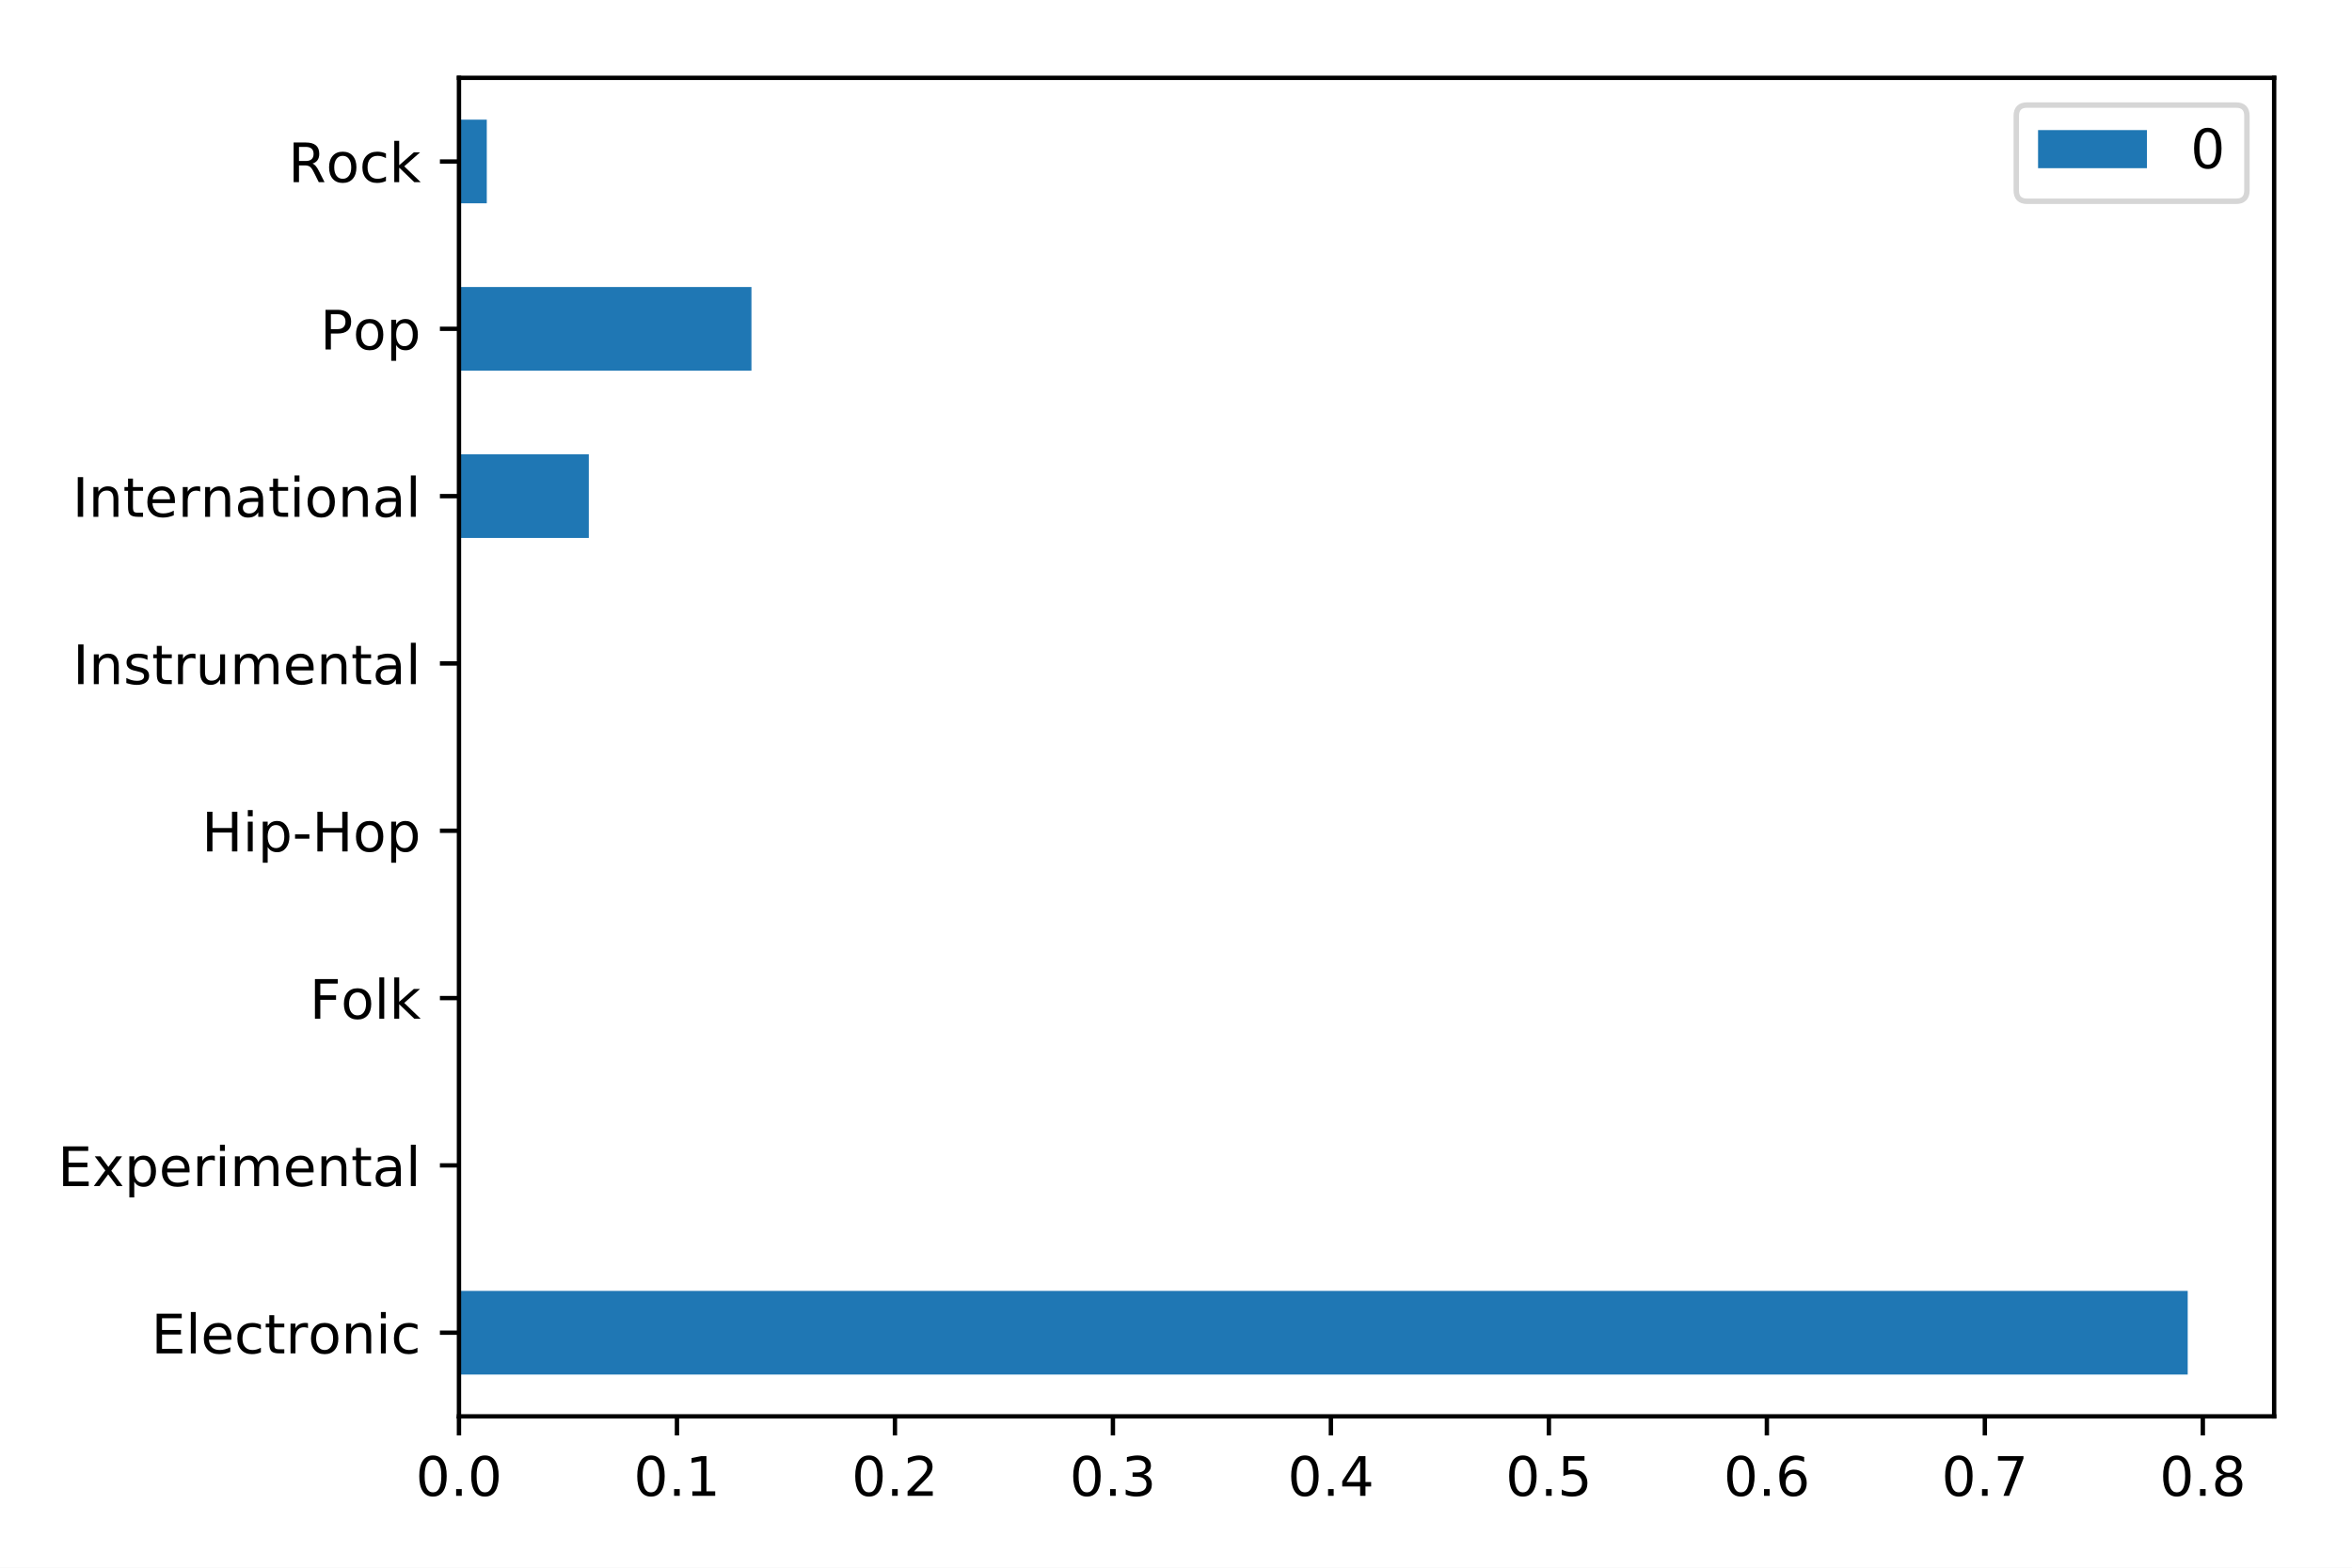
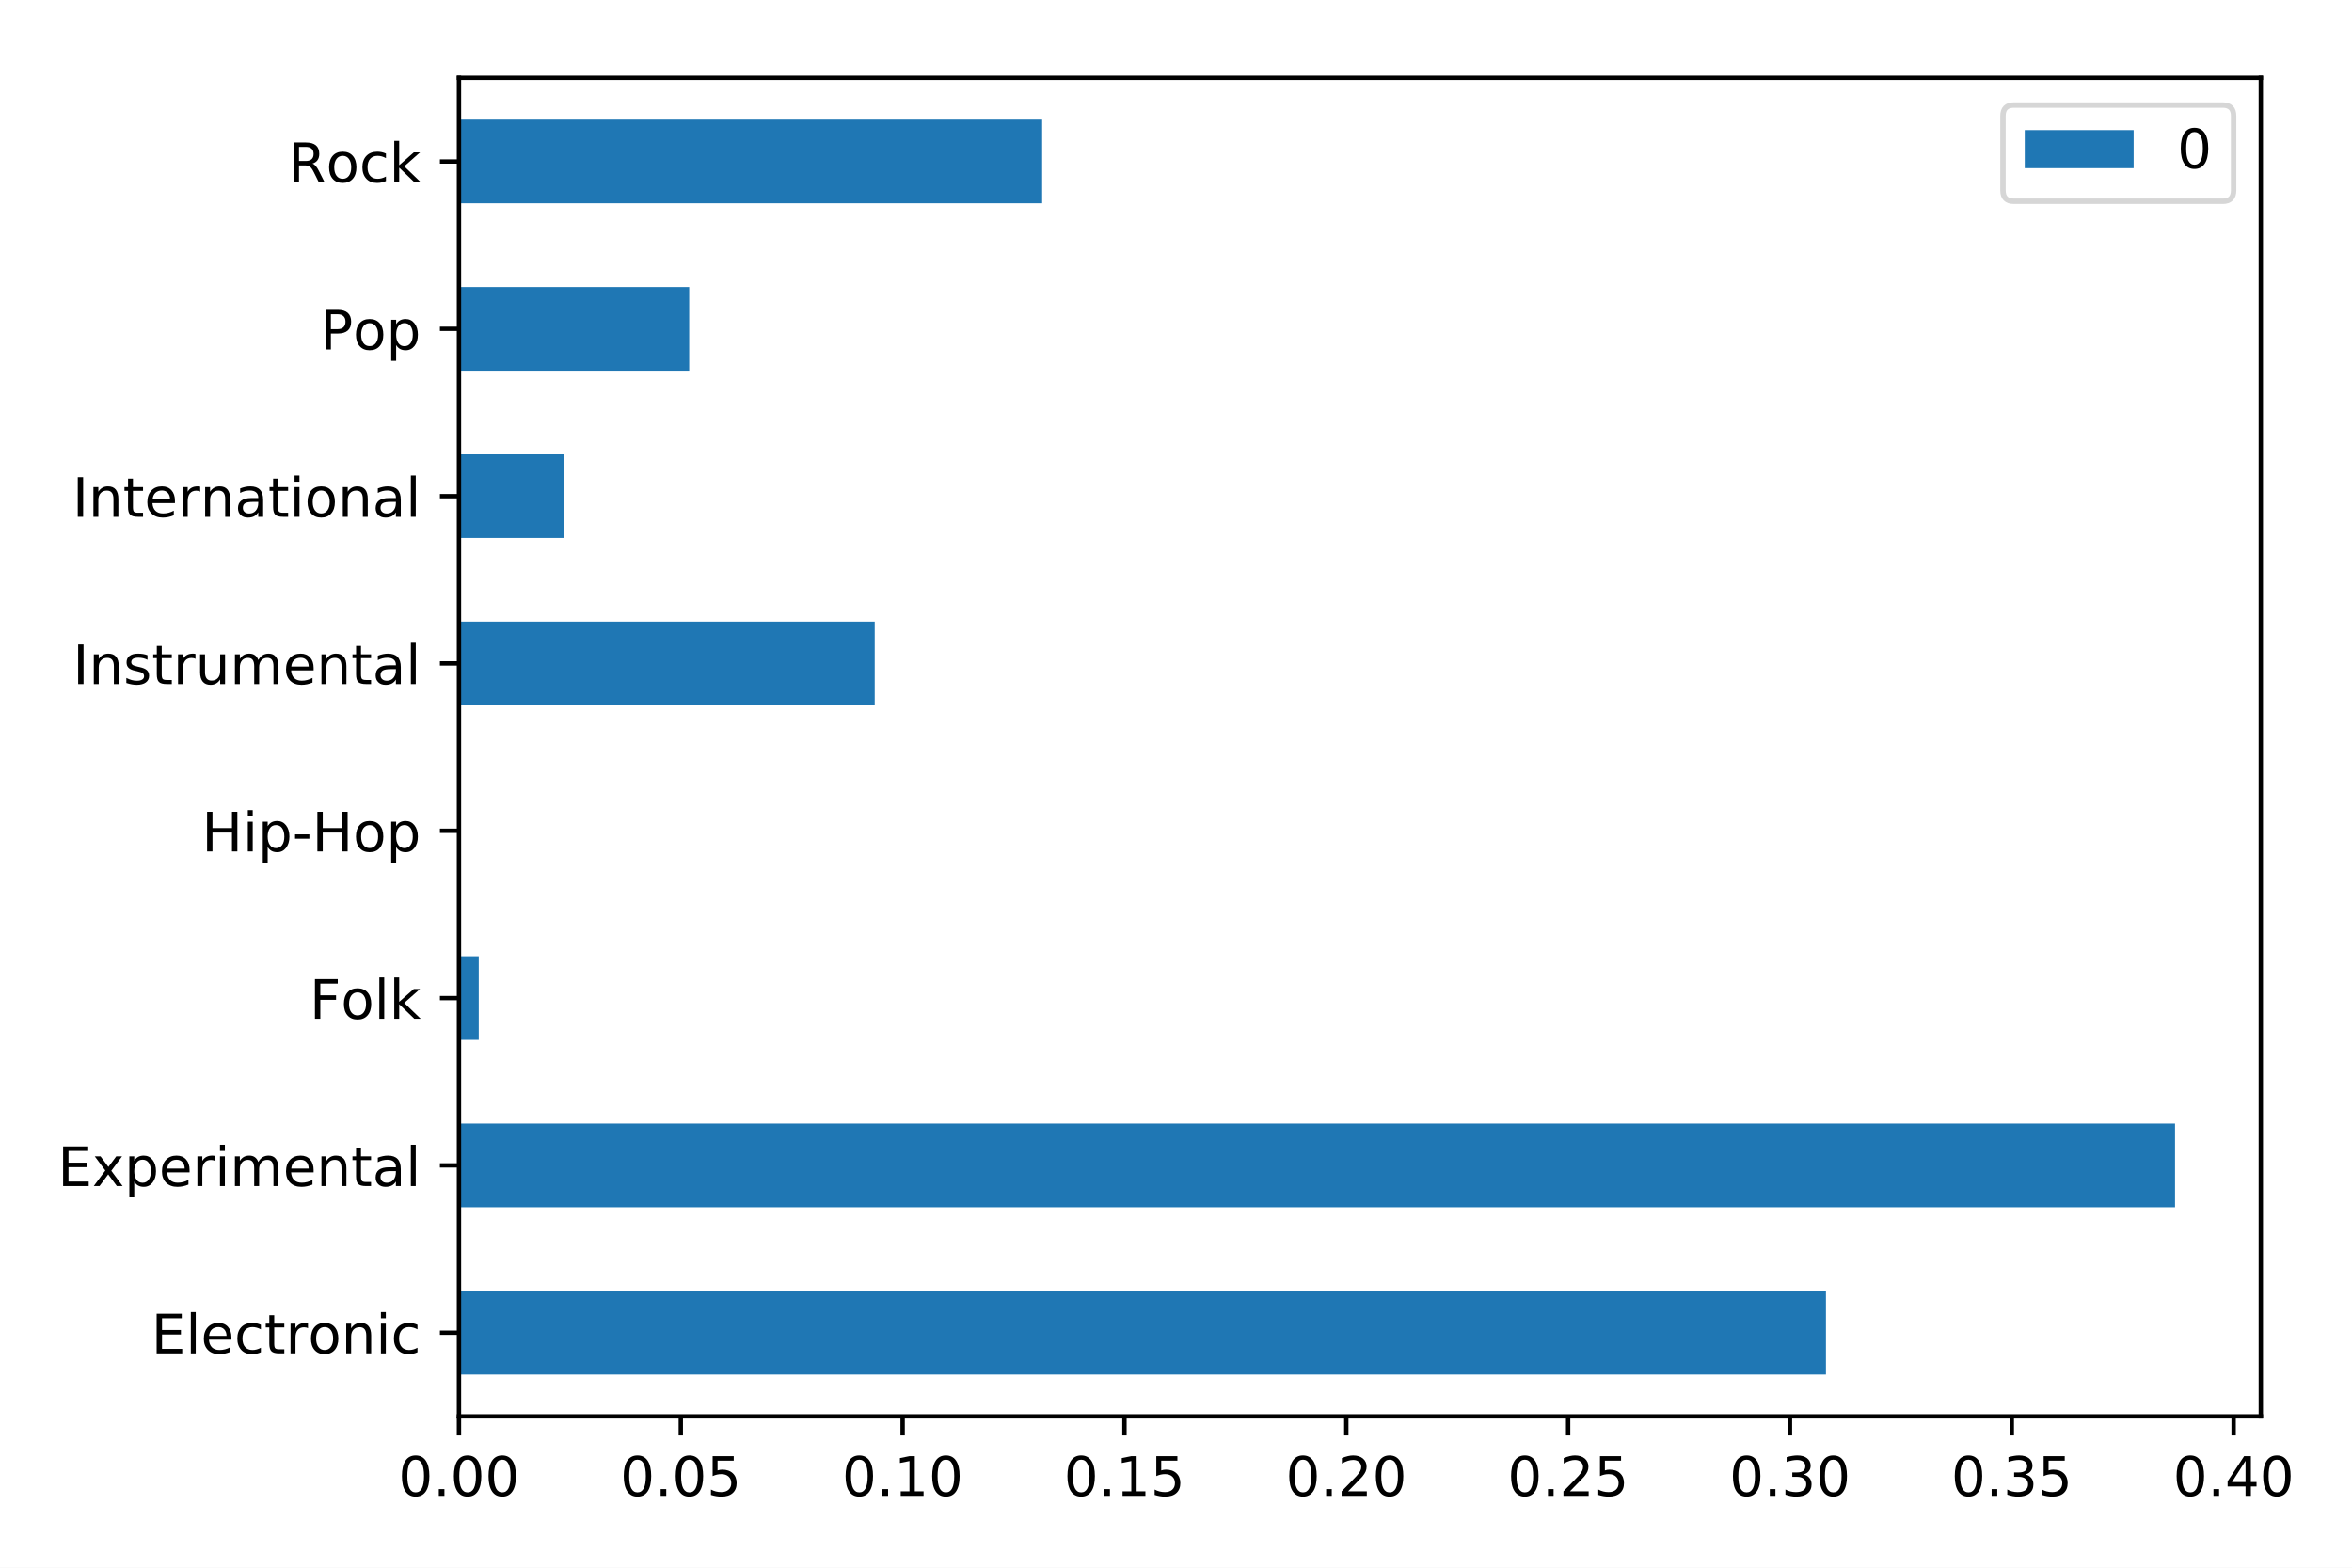
<svg xmlns="http://www.w3.org/2000/svg" xmlns:xlink="http://www.w3.org/1999/xlink" height="288pt" version="1.1" viewBox="0 0 432 288" width="432pt">
  <defs>
    <style type="text/css">
*{stroke-linecap:butt;stroke-linejoin:round;}
  </style>
  </defs>
  <g id="figure_1">
    <g id="patch_1">
      <path d="M 0 288  L 432 288  L 432 0  L 0 0  z " style="fill:#ffffff;" />
    </g>
    <g id="axes_1">
      <g id="patch_2">
-         <path d="M 84.3 260.2  L 417.7 260.2  L 417.7 14.3  L 84.3 14.3  z " style="fill:#ffffff;" />
+         <path d="M 84.3 260.2  L 415.255 260.2  L 415.255 14.3  L 84.3 14.3  z " style="fill:#ffffff;" />
      </g>
      <g id="patch_3">
-         <path clip-path="url(#p67a9c8e8cd)" d="M 84.3 252.516  L 401.824 252.516  L 401.824 237.147  L 84.3 237.147  z " style="fill:#1f77b4;" />
+         <path clip-path="url(#p911e899c80)" d="M 84.3 252.516  L 335.378 252.516  L 335.378 237.147  L 84.3 237.147  z " style="fill:#1f77b4;" />
      </g>
      <g id="patch_4">
-         <path clip-path="url(#p67a9c8e8cd)" d="M 84.3 221.778  L 84.383 221.778  L 84.383 206.409  L 84.3 206.409  z " style="fill:#1f77b4;" />
+         <path clip-path="url(#p911e899c80)" d="M 84.3 221.778  L 399.495 221.778  L 399.495 206.409  L 84.3 206.409  z " style="fill:#1f77b4;" />
      </g>
      <g id="patch_5">
-         <path clip-path="url(#p67a9c8e8cd)" d="M 84.3 191.041  L 84.301 191.041  L 84.301 175.672  L 84.3 175.672  z " style="fill:#1f77b4;" />
+         <path clip-path="url(#p911e899c80)" d="M 84.3 191.041  L 87.934 191.041  L 87.934 175.672  L 84.3 175.672  z " style="fill:#1f77b4;" />
      </g>
      <g id="patch_6">
-         <path clip-path="url(#p67a9c8e8cd)" d="M 84.3 160.303  L 84.383 160.303  L 84.383 144.934  L 84.3 144.934  z " style="fill:#1f77b4;" />
+         <path clip-path="url(#p911e899c80)" d="M 84.3 160.303  L 84.301 160.303  L 84.301 144.934  L 84.3 144.934  z " style="fill:#1f77b4;" />
      </g>
      <g id="patch_7">
-         <path clip-path="url(#p67a9c8e8cd)" d="M 84.3 129.566  L 84.306 129.566  L 84.306 114.197  L 84.3 114.197  z " style="fill:#1f77b4;" />
+         <path clip-path="url(#p911e899c80)" d="M 84.3 129.566  L 160.664 129.566  L 160.664 114.197  L 84.3 114.197  z " style="fill:#1f77b4;" />
      </g>
      <g id="patch_8">
-         <path clip-path="url(#p67a9c8e8cd)" d="M 84.3 98.828  L 108.15 98.828  L 108.15 83.459  L 84.3 83.459  z " style="fill:#1f77b4;" />
+         <path clip-path="url(#p911e899c80)" d="M 84.3 98.828  L 103.514 98.828  L 103.514 83.459  L 84.3 83.459  z " style="fill:#1f77b4;" />
      </g>
      <g id="patch_9">
-         <path clip-path="url(#p67a9c8e8cd)" d="M 84.3 68.091  L 138.021 68.091  L 138.021 52.722  L 84.3 52.722  z " style="fill:#1f77b4;" />
+         <path clip-path="url(#p911e899c80)" d="M 84.3 68.091  L 126.589 68.091  L 126.589 52.722  L 84.3 52.722  z " style="fill:#1f77b4;" />
      </g>
      <g id="patch_10">
-         <path clip-path="url(#p67a9c8e8cd)" d="M 84.3 37.353  L 89.409 37.353  L 89.409 21.984  L 84.3 21.984  z " style="fill:#1f77b4;" />
+         <path clip-path="url(#p911e899c80)" d="M 84.3 37.353  L 191.418 37.353  L 191.418 21.984  L 84.3 21.984  z " style="fill:#1f77b4;" />
      </g>
      <g id="matplotlib.axis_1">
        <g id="xtick_1">
          <g id="line2d_1">
            <defs>
-               <path d="M 0 0  L 0 3.5  " id="m18dfc88170" style="stroke:#000000;stroke-width:0.8;" />
-             </defs>
-             <g>
-               <use style="stroke:#000000;stroke-width:0.8;" x="84.3" xlink:href="#m18dfc88170" y="260.2" />
+               <path d="M 0 0  L 0 3.5  " id="ma8652843d2" style="stroke:#000000;stroke-width:0.8;" />
+             </defs>
+             <g>
+               <use style="stroke:#000000;stroke-width:0.8;" x="84.3" xlink:href="#ma8652843d2" y="260.2" />
            </g>
          </g>
          <g id="text_1">
            <defs>
              <path d="M 31.781 66.406  Q 24.172 66.406 20.328 58.906  Q 16.5 51.422 16.5 36.375  Q 16.5 21.391 20.328 13.891  Q 24.172 6.391 31.781 6.391  Q 39.453 6.391 43.281 13.891  Q 47.125 21.391 47.125 36.375  Q 47.125 51.422 43.281 58.906  Q 39.453 66.406 31.781 66.406  z M 31.781 74.219  Q 44.047 74.219 50.516 64.516  Q 56.984 54.828 56.984 36.375  Q 56.984 17.969 50.516 8.266  Q 44.047 -1.422 31.781 -1.422  Q 19.531 -1.422 13.062 8.266  Q 6.594 17.969 6.594 36.375  Q 6.594 54.828 13.062 64.516  Q 19.531 74.219 31.781 74.219  z " id="DejaVuSans-30" />
              <path d="M 10.688 12.406  L 21 12.406  L 21 0  L 10.688 0  z " id="DejaVuSans-2e" />
            </defs>
-             <g transform="translate(76.34844 274.7984)scale(0.1 -0.1)">
+             <g transform="translate(73.16719 274.7984)scale(0.1 -0.1)">
              <use xlink:href="#DejaVuSans-30" />
              <use x="63.623" xlink:href="#DejaVuSans-2e" />
              <use x="95.41" xlink:href="#DejaVuSans-30" />
+               <use x="159.033" xlink:href="#DejaVuSans-30" />
            </g>
          </g>
        </g>
        <g id="xtick_2">
          <g id="line2d_2">
            <g>
-               <use style="stroke:#000000;stroke-width:0.8;" x="124.338" xlink:href="#m18dfc88170" y="260.2" />
+               <use style="stroke:#000000;stroke-width:0.8;" x="125.045" xlink:href="#ma8652843d2" y="260.2" />
            </g>
          </g>
          <g id="text_2">
            <defs>
-               <path d="M 12.406 8.297  L 28.516 8.297  L 28.516 63.922  L 10.984 60.406  L 10.984 69.391  L 28.422 72.906  L 38.281 72.906  L 38.281 8.297  L 54.391 8.297  L 54.391 0  L 12.406 0  z " id="DejaVuSans-31" />
-             </defs>
-             <g transform="translate(116.3861 274.7984)scale(0.1 -0.1)">
-               <use xlink:href="#DejaVuSans-30" />
-               <use x="63.623" xlink:href="#DejaVuSans-2e" />
-               <use x="95.41" xlink:href="#DejaVuSans-31" />
+               <path d="M 10.797 72.906  L 49.516 72.906  L 49.516 64.594  L 19.828 64.594  L 19.828 46.734  Q 21.969 47.469 24.109 47.828  Q 26.266 48.188 28.422 48.188  Q 40.625 48.188 47.75 41.5  Q 54.891 34.812 54.891 23.391  Q 54.891 11.625 47.562 5.094  Q 40.234 -1.422 26.906 -1.422  Q 22.312 -1.422 17.547 -0.641  Q 12.797 0.141 7.719 1.703  L 7.719 11.625  Q 12.109 9.234 16.797 8.062  Q 21.484 6.891 26.703 6.891  Q 35.156 6.891 40.078 11.328  Q 45.016 15.766 45.016 23.391  Q 45.016 31 40.078 35.438  Q 35.156 39.891 26.703 39.891  Q 22.75 39.891 18.812 39.016  Q 14.891 38.141 10.797 36.281  z " id="DejaVuSans-35" />
+             </defs>
+             <g transform="translate(113.9119 274.7984)scale(0.1 -0.1)">
+               <use xlink:href="#DejaVuSans-30" />
+               <use x="63.623" xlink:href="#DejaVuSans-2e" />
+               <use x="95.41" xlink:href="#DejaVuSans-30" />
+               <use x="159.033" xlink:href="#DejaVuSans-35" />
            </g>
          </g>
        </g>
        <g id="xtick_3">
          <g id="line2d_3">
            <g>
-               <use style="stroke:#000000;stroke-width:0.8;" x="164.375" xlink:href="#m18dfc88170" y="260.2" />
+               <use style="stroke:#000000;stroke-width:0.8;" x="165.79" xlink:href="#ma8652843d2" y="260.2" />
            </g>
          </g>
          <g id="text_3">
            <defs>
-               <path d="M 19.188 8.297  L 53.609 8.297  L 53.609 0  L 7.328 0  L 7.328 8.297  Q 12.938 14.109 22.625 23.891  Q 32.328 33.688 34.812 36.531  Q 39.547 41.844 41.422 45.531  Q 43.312 49.219 43.312 52.781  Q 43.312 58.594 39.234 62.25  Q 35.156 65.922 28.609 65.922  Q 23.969 65.922 18.812 64.312  Q 13.672 62.703 7.812 59.422  L 7.812 69.391  Q 13.766 71.781 18.938 73  Q 24.125 74.219 28.422 74.219  Q 39.75 74.219 46.484 68.547  Q 53.219 62.891 53.219 53.422  Q 53.219 48.922 51.531 44.891  Q 49.859 40.875 45.406 35.406  Q 44.188 33.984 37.641 27.219  Q 31.109 20.453 19.188 8.297  z " id="DejaVuSans-32" />
-             </defs>
-             <g transform="translate(156.4237 274.7984)scale(0.1 -0.1)">
-               <use xlink:href="#DejaVuSans-30" />
-               <use x="63.623" xlink:href="#DejaVuSans-2e" />
-               <use x="95.41" xlink:href="#DejaVuSans-32" />
+               <path d="M 12.406 8.297  L 28.516 8.297  L 28.516 63.922  L 10.984 60.406  L 10.984 69.391  L 28.422 72.906  L 38.281 72.906  L 38.281 8.297  L 54.391 8.297  L 54.391 0  L 12.406 0  z " id="DejaVuSans-31" />
+             </defs>
+             <g transform="translate(154.6567 274.7984)scale(0.1 -0.1)">
+               <use xlink:href="#DejaVuSans-30" />
+               <use x="63.623" xlink:href="#DejaVuSans-2e" />
+               <use x="95.41" xlink:href="#DejaVuSans-31" />
+               <use x="159.033" xlink:href="#DejaVuSans-30" />
            </g>
          </g>
        </g>
        <g id="xtick_4">
          <g id="line2d_4">
            <g>
-               <use style="stroke:#000000;stroke-width:0.8;" x="204.413" xlink:href="#m18dfc88170" y="260.2" />
+               <use style="stroke:#000000;stroke-width:0.8;" x="206.534" xlink:href="#ma8652843d2" y="260.2" />
            </g>
          </g>
          <g id="text_4">
-             <defs>
-               <path d="M 40.578 39.312  Q 47.656 37.797 51.625 33  Q 55.609 28.219 55.609 21.188  Q 55.609 10.406 48.188 4.484  Q 40.766 -1.422 27.094 -1.422  Q 22.516 -1.422 17.656 -0.516  Q 12.797 0.391 7.625 2.203  L 7.625 11.719  Q 11.719 9.328 16.594 8.109  Q 21.484 6.891 26.812 6.891  Q 36.078 6.891 40.938 10.547  Q 45.797 14.203 45.797 21.188  Q 45.797 27.641 41.281 31.266  Q 36.766 34.906 28.719 34.906  L 20.219 34.906  L 20.219 43.016  L 29.109 43.016  Q 36.375 43.016 40.234 45.922  Q 44.094 48.828 44.094 54.297  Q 44.094 59.906 40.109 62.906  Q 36.141 65.922 28.719 65.922  Q 24.656 65.922 20.016 65.031  Q 15.375 64.156 9.812 62.312  L 9.812 71.094  Q 15.438 72.656 20.344 73.438  Q 25.25 74.219 29.594 74.219  Q 40.828 74.219 47.359 69.109  Q 53.906 64.016 53.906 55.328  Q 53.906 49.266 50.438 45.094  Q 46.969 40.922 40.578 39.312  z " id="DejaVuSans-33" />
-             </defs>
-             <g transform="translate(196.4613 274.7984)scale(0.1 -0.1)">
-               <use xlink:href="#DejaVuSans-30" />
-               <use x="63.623" xlink:href="#DejaVuSans-2e" />
-               <use x="95.41" xlink:href="#DejaVuSans-33" />
+             <g transform="translate(195.4015 274.7984)scale(0.1 -0.1)">
+               <use xlink:href="#DejaVuSans-30" />
+               <use x="63.623" xlink:href="#DejaVuSans-2e" />
+               <use x="95.41" xlink:href="#DejaVuSans-31" />
+               <use x="159.033" xlink:href="#DejaVuSans-35" />
            </g>
          </g>
        </g>
        <g id="xtick_5">
          <g id="line2d_5">
            <g>
-               <use style="stroke:#000000;stroke-width:0.8;" x="244.45" xlink:href="#m18dfc88170" y="260.2" />
+               <use style="stroke:#000000;stroke-width:0.8;" x="247.279" xlink:href="#ma8652843d2" y="260.2" />
            </g>
          </g>
          <g id="text_5">
            <defs>
-               <path d="M 37.797 64.312  L 12.891 25.391  L 37.797 25.391  z M 35.203 72.906  L 47.609 72.906  L 47.609 25.391  L 58.016 25.391  L 58.016 17.188  L 47.609 17.188  L 47.609 0  L 37.797 0  L 37.797 17.188  L 4.891 17.188  L 4.891 26.703  z " id="DejaVuSans-34" />
-             </defs>
-             <g transform="translate(236.4989 274.7984)scale(0.1 -0.1)">
-               <use xlink:href="#DejaVuSans-30" />
-               <use x="63.623" xlink:href="#DejaVuSans-2e" />
-               <use x="95.41" xlink:href="#DejaVuSans-34" />
+               <path d="M 19.188 8.297  L 53.609 8.297  L 53.609 0  L 7.328 0  L 7.328 8.297  Q 12.938 14.109 22.625 23.891  Q 32.328 33.688 34.812 36.531  Q 39.547 41.844 41.422 45.531  Q 43.312 49.219 43.312 52.781  Q 43.312 58.594 39.234 62.25  Q 35.156 65.922 28.609 65.922  Q 23.969 65.922 18.812 64.312  Q 13.672 62.703 7.812 59.422  L 7.812 69.391  Q 13.766 71.781 18.938 73  Q 24.125 74.219 28.422 74.219  Q 39.75 74.219 46.484 68.547  Q 53.219 62.891 53.219 53.422  Q 53.219 48.922 51.531 44.891  Q 49.859 40.875 45.406 35.406  Q 44.188 33.984 37.641 27.219  Q 31.109 20.453 19.188 8.297  z " id="DejaVuSans-32" />
+             </defs>
+             <g transform="translate(236.1462 274.7984)scale(0.1 -0.1)">
+               <use xlink:href="#DejaVuSans-30" />
+               <use x="63.623" xlink:href="#DejaVuSans-2e" />
+               <use x="95.41" xlink:href="#DejaVuSans-32" />
+               <use x="159.033" xlink:href="#DejaVuSans-30" />
            </g>
          </g>
        </g>
        <g id="xtick_6">
          <g id="line2d_6">
            <g>
-               <use style="stroke:#000000;stroke-width:0.8;" x="284.488" xlink:href="#m18dfc88170" y="260.2" />
+               <use style="stroke:#000000;stroke-width:0.8;" x="288.024" xlink:href="#ma8652843d2" y="260.2" />
            </g>
          </g>
          <g id="text_6">
-             <defs>
-               <path d="M 10.797 72.906  L 49.516 72.906  L 49.516 64.594  L 19.828 64.594  L 19.828 46.734  Q 21.969 47.469 24.109 47.828  Q 26.266 48.188 28.422 48.188  Q 40.625 48.188 47.75 41.5  Q 54.891 34.812 54.891 23.391  Q 54.891 11.625 47.562 5.094  Q 40.234 -1.422 26.906 -1.422  Q 22.312 -1.422 17.547 -0.641  Q 12.797 0.141 7.719 1.703  L 7.719 11.625  Q 12.109 9.234 16.797 8.062  Q 21.484 6.891 26.703 6.891  Q 35.156 6.891 40.078 11.328  Q 45.016 15.766 45.016 23.391  Q 45.016 31 40.078 35.438  Q 35.156 39.891 26.703 39.891  Q 22.75 39.891 18.812 39.016  Q 14.891 38.141 10.797 36.281  z " id="DejaVuSans-35" />
-             </defs>
-             <g transform="translate(276.5365 274.7984)scale(0.1 -0.1)">
-               <use xlink:href="#DejaVuSans-30" />
-               <use x="63.623" xlink:href="#DejaVuSans-2e" />
-               <use x="95.41" xlink:href="#DejaVuSans-35" />
+             <g transform="translate(276.891 274.7984)scale(0.1 -0.1)">
+               <use xlink:href="#DejaVuSans-30" />
+               <use x="63.623" xlink:href="#DejaVuSans-2e" />
+               <use x="95.41" xlink:href="#DejaVuSans-32" />
+               <use x="159.033" xlink:href="#DejaVuSans-35" />
            </g>
          </g>
        </g>
        <g id="xtick_7">
          <g id="line2d_7">
            <g>
-               <use style="stroke:#000000;stroke-width:0.8;" x="324.526" xlink:href="#m18dfc88170" y="260.2" />
+               <use style="stroke:#000000;stroke-width:0.8;" x="328.769" xlink:href="#ma8652843d2" y="260.2" />
            </g>
          </g>
          <g id="text_7">
            <defs>
-               <path d="M 33.016 40.375  Q 26.375 40.375 22.484 35.828  Q 18.609 31.297 18.609 23.391  Q 18.609 15.531 22.484 10.953  Q 26.375 6.391 33.016 6.391  Q 39.656 6.391 43.531 10.953  Q 47.406 15.531 47.406 23.391  Q 47.406 31.297 43.531 35.828  Q 39.656 40.375 33.016 40.375  z M 52.594 71.297  L 52.594 62.312  Q 48.875 64.062 45.094 64.984  Q 41.312 65.922 37.594 65.922  Q 27.828 65.922 22.672 59.328  Q 17.531 52.734 16.797 39.406  Q 19.672 43.656 24.016 45.922  Q 28.375 48.188 33.594 48.188  Q 44.578 48.188 50.953 41.516  Q 57.328 34.859 57.328 23.391  Q 57.328 12.156 50.688 5.359  Q 44.047 -1.422 33.016 -1.422  Q 20.359 -1.422 13.672 8.266  Q 6.984 17.969 6.984 36.375  Q 6.984 53.656 15.188 63.938  Q 23.391 74.219 37.203 74.219  Q 40.922 74.219 44.703 73.484  Q 48.484 72.75 52.594 71.297  z " id="DejaVuSans-36" />
-             </defs>
-             <g transform="translate(316.5742 274.7984)scale(0.1 -0.1)">
-               <use xlink:href="#DejaVuSans-30" />
-               <use x="63.623" xlink:href="#DejaVuSans-2e" />
-               <use x="95.41" xlink:href="#DejaVuSans-36" />
+               <path d="M 40.578 39.312  Q 47.656 37.797 51.625 33  Q 55.609 28.219 55.609 21.188  Q 55.609 10.406 48.188 4.484  Q 40.766 -1.422 27.094 -1.422  Q 22.516 -1.422 17.656 -0.516  Q 12.797 0.391 7.625 2.203  L 7.625 11.719  Q 11.719 9.328 16.594 8.109  Q 21.484 6.891 26.812 6.891  Q 36.078 6.891 40.938 10.547  Q 45.797 14.203 45.797 21.188  Q 45.797 27.641 41.281 31.266  Q 36.766 34.906 28.719 34.906  L 20.219 34.906  L 20.219 43.016  L 29.109 43.016  Q 36.375 43.016 40.234 45.922  Q 44.094 48.828 44.094 54.297  Q 44.094 59.906 40.109 62.906  Q 36.141 65.922 28.719 65.922  Q 24.656 65.922 20.016 65.031  Q 15.375 64.156 9.812 62.312  L 9.812 71.094  Q 15.438 72.656 20.344 73.438  Q 25.25 74.219 29.594 74.219  Q 40.828 74.219 47.359 69.109  Q 53.906 64.016 53.906 55.328  Q 53.906 49.266 50.438 45.094  Q 46.969 40.922 40.578 39.312  z " id="DejaVuSans-33" />
+             </defs>
+             <g transform="translate(317.6357 274.7984)scale(0.1 -0.1)">
+               <use xlink:href="#DejaVuSans-30" />
+               <use x="63.623" xlink:href="#DejaVuSans-2e" />
+               <use x="95.41" xlink:href="#DejaVuSans-33" />
+               <use x="159.033" xlink:href="#DejaVuSans-30" />
            </g>
          </g>
        </g>
        <g id="xtick_8">
          <g id="line2d_8">
            <g>
-               <use style="stroke:#000000;stroke-width:0.8;" x="364.563" xlink:href="#m18dfc88170" y="260.2" />
+               <use style="stroke:#000000;stroke-width:0.8;" x="369.513" xlink:href="#ma8652843d2" y="260.2" />
            </g>
          </g>
          <g id="text_8">
-             <defs>
-               <path d="M 8.203 72.906  L 55.078 72.906  L 55.078 68.703  L 28.609 0  L 18.312 0  L 43.219 64.594  L 8.203 64.594  z " id="DejaVuSans-37" />
-             </defs>
-             <g transform="translate(356.6118 274.7984)scale(0.1 -0.1)">
-               <use xlink:href="#DejaVuSans-30" />
-               <use x="63.623" xlink:href="#DejaVuSans-2e" />
-               <use x="95.41" xlink:href="#DejaVuSans-37" />
+             <g transform="translate(358.3805 274.7984)scale(0.1 -0.1)">
+               <use xlink:href="#DejaVuSans-30" />
+               <use x="63.623" xlink:href="#DejaVuSans-2e" />
+               <use x="95.41" xlink:href="#DejaVuSans-33" />
+               <use x="159.033" xlink:href="#DejaVuSans-35" />
            </g>
          </g>
        </g>
        <g id="xtick_9">
          <g id="line2d_9">
            <g>
-               <use style="stroke:#000000;stroke-width:0.8;" x="404.601" xlink:href="#m18dfc88170" y="260.2" />
+               <use style="stroke:#000000;stroke-width:0.8;" x="410.258" xlink:href="#ma8652843d2" y="260.2" />
            </g>
          </g>
          <g id="text_9">
            <defs>
-               <path d="M 31.781 34.625  Q 24.75 34.625 20.719 30.859  Q 16.703 27.094 16.703 20.516  Q 16.703 13.922 20.719 10.156  Q 24.75 6.391 31.781 6.391  Q 38.812 6.391 42.859 10.172  Q 46.922 13.969 46.922 20.516  Q 46.922 27.094 42.891 30.859  Q 38.875 34.625 31.781 34.625  z M 21.922 38.812  Q 15.578 40.375 12.031 44.719  Q 8.5 49.078 8.5 55.328  Q 8.5 64.062 14.719 69.141  Q 20.953 74.219 31.781 74.219  Q 42.672 74.219 48.875 69.141  Q 55.078 64.062 55.078 55.328  Q 55.078 49.078 51.531 44.719  Q 48 40.375 41.703 38.812  Q 48.828 37.156 52.797 32.312  Q 56.781 27.484 56.781 20.516  Q 56.781 9.906 50.312 4.234  Q 43.844 -1.422 31.781 -1.422  Q 19.734 -1.422 13.25 4.234  Q 6.781 9.906 6.781 20.516  Q 6.781 27.484 10.781 32.312  Q 14.797 37.156 21.922 38.812  z M 18.312 54.391  Q 18.312 48.734 21.844 45.562  Q 25.391 42.391 31.781 42.391  Q 38.141 42.391 41.719 45.562  Q 45.312 48.734 45.312 54.391  Q 45.312 60.062 41.719 63.234  Q 38.141 66.406 31.781 66.406  Q 25.391 66.406 21.844 63.234  Q 18.312 60.062 18.312 54.391  z " id="DejaVuSans-38" />
-             </defs>
-             <g transform="translate(396.6494 274.7984)scale(0.1 -0.1)">
-               <use xlink:href="#DejaVuSans-30" />
-               <use x="63.623" xlink:href="#DejaVuSans-2e" />
-               <use x="95.41" xlink:href="#DejaVuSans-38" />
+               <path d="M 37.797 64.312  L 12.891 25.391  L 37.797 25.391  z M 35.203 72.906  L 47.609 72.906  L 47.609 25.391  L 58.016 25.391  L 58.016 17.188  L 47.609 17.188  L 47.609 0  L 37.797 0  L 37.797 17.188  L 4.891 17.188  L 4.891 26.703  z " id="DejaVuSans-34" />
+             </defs>
+             <g transform="translate(399.1252 274.7984)scale(0.1 -0.1)">
+               <use xlink:href="#DejaVuSans-30" />
+               <use x="63.623" xlink:href="#DejaVuSans-2e" />
+               <use x="95.41" xlink:href="#DejaVuSans-34" />
+               <use x="159.033" xlink:href="#DejaVuSans-30" />
            </g>
          </g>
        </g>
      </g>
      <g id="matplotlib.axis_2">
        <g id="ytick_1">
          <g id="line2d_10">
            <defs>
-               <path d="M 0 0  L -3.5 0  " id="mc17ed3028a" style="stroke:#000000;stroke-width:0.8;" />
-             </defs>
-             <g>
-               <use style="stroke:#000000;stroke-width:0.8;" x="84.3" xlink:href="#mc17ed3028a" y="244.831" />
+               <path d="M 0 0  L -3.5 0  " id="mf95d8d5346" style="stroke:#000000;stroke-width:0.8;" />
+             </defs>
+             <g>
+               <use style="stroke:#000000;stroke-width:0.8;" x="84.3" xlink:href="#mf95d8d5346" y="244.831" />
            </g>
          </g>
          <g id="text_10">
            <defs>
              <path d="M 9.812 72.906  L 55.906 72.906  L 55.906 64.594  L 19.672 64.594  L 19.672 43.016  L 54.391 43.016  L 54.391 34.719  L 19.672 34.719  L 19.672 8.297  L 56.781 8.297  L 56.781 0  L 9.812 0  z " id="DejaVuSans-45" />
              <path d="M 9.422 75.984  L 18.406 75.984  L 18.406 0  L 9.422 0  z " id="DejaVuSans-6c" />
              <path d="M 56.203 29.594  L 56.203 25.203  L 14.891 25.203  Q 15.484 15.922 20.484 11.062  Q 25.484 6.203 34.422 6.203  Q 39.594 6.203 44.453 7.469  Q 49.312 8.734 54.109 11.281  L 54.109 2.781  Q 49.266 0.734 44.188 -0.344  Q 39.109 -1.422 33.891 -1.422  Q 20.797 -1.422 13.156 6.188  Q 5.516 13.812 5.516 26.812  Q 5.516 40.234 12.766 48.109  Q 20.016 56 32.328 56  Q 43.359 56 49.781 48.891  Q 56.203 41.797 56.203 29.594  z M 47.219 32.234  Q 47.125 39.594 43.094 43.984  Q 39.062 48.391 32.422 48.391  Q 24.906 48.391 20.391 44.141  Q 15.875 39.891 15.188 32.172  z " id="DejaVuSans-65" />
              <path d="M 48.781 52.594  L 48.781 44.188  Q 44.969 46.297 41.141 47.344  Q 37.312 48.391 33.406 48.391  Q 24.656 48.391 19.812 42.844  Q 14.984 37.312 14.984 27.297  Q 14.984 17.281 19.812 11.734  Q 24.656 6.203 33.406 6.203  Q 37.312 6.203 41.141 7.25  Q 44.969 8.297 48.781 10.406  L 48.781 2.094  Q 45.016 0.344 40.984 -0.531  Q 36.969 -1.422 32.422 -1.422  Q 20.062 -1.422 12.781 6.344  Q 5.516 14.109 5.516 27.297  Q 5.516 40.672 12.859 48.328  Q 20.219 56 33.016 56  Q 37.156 56 41.109 55.141  Q 45.062 54.297 48.781 52.594  z " id="DejaVuSans-63" />
              <path d="M 18.312 70.219  L 18.312 54.688  L 36.812 54.688  L 36.812 47.703  L 18.312 47.703  L 18.312 18.016  Q 18.312 11.328 20.141 9.422  Q 21.969 7.516 27.594 7.516  L 36.812 7.516  L 36.812 0  L 27.594 0  Q 17.188 0 13.234 3.875  Q 9.281 7.766 9.281 18.016  L 9.281 47.703  L 2.688 47.703  L 2.688 54.688  L 9.281 54.688  L 9.281 70.219  z " id="DejaVuSans-74" />
              <path d="M 41.109 46.297  Q 39.594 47.172 37.812 47.578  Q 36.031 48 33.891 48  Q 26.266 48 22.188 43.047  Q 18.109 38.094 18.109 28.812  L 18.109 0  L 9.078 0  L 9.078 54.688  L 18.109 54.688  L 18.109 46.188  Q 20.953 51.172 25.484 53.578  Q 30.031 56 36.531 56  Q 37.453 56 38.578 55.875  Q 39.703 55.766 41.062 55.516  z " id="DejaVuSans-72" />
              <path d="M 30.609 48.391  Q 23.391 48.391 19.188 42.75  Q 14.984 37.109 14.984 27.297  Q 14.984 17.484 19.156 11.844  Q 23.344 6.203 30.609 6.203  Q 37.797 6.203 41.984 11.859  Q 46.188 17.531 46.188 27.297  Q 46.188 37.016 41.984 42.703  Q 37.797 48.391 30.609 48.391  z M 30.609 56  Q 42.328 56 49.016 48.375  Q 55.719 40.766 55.719 27.297  Q 55.719 13.875 49.016 6.219  Q 42.328 -1.422 30.609 -1.422  Q 18.844 -1.422 12.172 6.219  Q 5.516 13.875 5.516 27.297  Q 5.516 40.766 12.172 48.375  Q 18.844 56 30.609 56  z " id="DejaVuSans-6f" />
              <path d="M 54.891 33.016  L 54.891 0  L 45.906 0  L 45.906 32.719  Q 45.906 40.484 42.875 44.328  Q 39.844 48.188 33.797 48.188  Q 26.516 48.188 22.312 43.547  Q 18.109 38.922 18.109 30.906  L 18.109 0  L 9.078 0  L 9.078 54.688  L 18.109 54.688  L 18.109 46.188  Q 21.344 51.125 25.703 53.562  Q 30.078 56 35.797 56  Q 45.219 56 50.047 50.172  Q 54.891 44.344 54.891 33.016  z " id="DejaVuSans-6e" />
              <path d="M 9.422 54.688  L 18.406 54.688  L 18.406 0  L 9.422 0  z M 9.422 75.984  L 18.406 75.984  L 18.406 64.594  L 9.422 64.594  z " id="DejaVuSans-69" />
            </defs>
            <g transform="translate(27.79062 248.6305)scale(0.1 -0.1)">
              <use xlink:href="#DejaVuSans-45" />
              <use x="63.184" xlink:href="#DejaVuSans-6c" />
              <use x="90.967" xlink:href="#DejaVuSans-65" />
              <use x="152.49" xlink:href="#DejaVuSans-63" />
              <use x="207.471" xlink:href="#DejaVuSans-74" />
              <use x="246.68" xlink:href="#DejaVuSans-72" />
              <use x="287.762" xlink:href="#DejaVuSans-6f" />
              <use x="348.943" xlink:href="#DejaVuSans-6e" />
              <use x="412.322" xlink:href="#DejaVuSans-69" />
              <use x="440.105" xlink:href="#DejaVuSans-63" />
            </g>
          </g>
        </g>
        <g id="ytick_2">
          <g id="line2d_11">
            <g>
-               <use style="stroke:#000000;stroke-width:0.8;" x="84.3" xlink:href="#mc17ed3028a" y="214.094" />
+               <use style="stroke:#000000;stroke-width:0.8;" x="84.3" xlink:href="#mf95d8d5346" y="214.094" />
            </g>
          </g>
          <g id="text_11">
            <defs>
              <path d="M 54.891 54.688  L 35.109 28.078  L 55.906 0  L 45.312 0  L 29.391 21.484  L 13.484 0  L 2.875 0  L 24.125 28.609  L 4.688 54.688  L 15.281 54.688  L 29.781 35.203  L 44.281 54.688  z " id="DejaVuSans-78" />
              <path d="M 18.109 8.203  L 18.109 -20.797  L 9.078 -20.797  L 9.078 54.688  L 18.109 54.688  L 18.109 46.391  Q 20.953 51.266 25.266 53.625  Q 29.594 56 35.594 56  Q 45.562 56 51.781 48.094  Q 58.016 40.188 58.016 27.297  Q 58.016 14.406 51.781 6.484  Q 45.562 -1.422 35.594 -1.422  Q 29.594 -1.422 25.266 0.953  Q 20.953 3.328 18.109 8.203  z M 48.688 27.297  Q 48.688 37.203 44.609 42.844  Q 40.531 48.484 33.406 48.484  Q 26.266 48.484 22.188 42.844  Q 18.109 37.203 18.109 27.297  Q 18.109 17.391 22.188 11.75  Q 26.266 6.109 33.406 6.109  Q 40.531 6.109 44.609 11.75  Q 48.688 17.391 48.688 27.297  z " id="DejaVuSans-70" />
              <path d="M 52 44.188  Q 55.375 50.25 60.062 53.125  Q 64.75 56 71.094 56  Q 79.641 56 84.281 50.016  Q 88.922 44.047 88.922 33.016  L 88.922 0  L 79.891 0  L 79.891 32.719  Q 79.891 40.578 77.094 44.375  Q 74.312 48.188 68.609 48.188  Q 61.625 48.188 57.562 43.547  Q 53.516 38.922 53.516 30.906  L 53.516 0  L 44.484 0  L 44.484 32.719  Q 44.484 40.625 41.703 44.406  Q 38.922 48.188 33.109 48.188  Q 26.219 48.188 22.156 43.531  Q 18.109 38.875 18.109 30.906  L 18.109 0  L 9.078 0  L 9.078 54.688  L 18.109 54.688  L 18.109 46.188  Q 21.188 51.219 25.484 53.609  Q 29.781 56 35.688 56  Q 41.656 56 45.828 52.969  Q 50 49.953 52 44.188  z " id="DejaVuSans-6d" />
              <path d="M 34.281 27.484  Q 23.391 27.484 19.188 25  Q 14.984 22.516 14.984 16.5  Q 14.984 11.719 18.141 8.906  Q 21.297 6.109 26.703 6.109  Q 34.188 6.109 38.703 11.406  Q 43.219 16.703 43.219 25.484  L 43.219 27.484  z M 52.203 31.203  L 52.203 0  L 43.219 0  L 43.219 8.297  Q 40.141 3.328 35.547 0.953  Q 30.953 -1.422 24.312 -1.422  Q 15.922 -1.422 10.953 3.297  Q 6 8.016 6 15.922  Q 6 25.141 12.172 29.828  Q 18.359 34.516 30.609 34.516  L 43.219 34.516  L 43.219 35.406  Q 43.219 41.609 39.141 45  Q 35.062 48.391 27.688 48.391  Q 23 48.391 18.547 47.266  Q 14.109 46.141 10.016 43.891  L 10.016 52.203  Q 14.938 54.109 19.578 55.047  Q 24.219 56 28.609 56  Q 40.484 56 46.344 49.844  Q 52.203 43.703 52.203 31.203  z " id="DejaVuSans-61" />
            </defs>
            <g transform="translate(10.61406 217.893)scale(0.1 -0.1)">
              <use xlink:href="#DejaVuSans-45" />
              <use x="63.184" xlink:href="#DejaVuSans-78" />
              <use x="122.363" xlink:href="#DejaVuSans-70" />
              <use x="185.84" xlink:href="#DejaVuSans-65" />
              <use x="247.363" xlink:href="#DejaVuSans-72" />
              <use x="288.477" xlink:href="#DejaVuSans-69" />
              <use x="316.26" xlink:href="#DejaVuSans-6d" />
              <use x="413.672" xlink:href="#DejaVuSans-65" />
              <use x="475.195" xlink:href="#DejaVuSans-6e" />
              <use x="538.574" xlink:href="#DejaVuSans-74" />
              <use x="577.783" xlink:href="#DejaVuSans-61" />
              <use x="639.062" xlink:href="#DejaVuSans-6c" />
            </g>
          </g>
        </g>
        <g id="ytick_3">
          <g id="line2d_12">
            <g>
-               <use style="stroke:#000000;stroke-width:0.8;" x="84.3" xlink:href="#mc17ed3028a" y="183.356" />
+               <use style="stroke:#000000;stroke-width:0.8;" x="84.3" xlink:href="#mf95d8d5346" y="183.356" />
            </g>
          </g>
          <g id="text_12">
            <defs>
              <path d="M 9.812 72.906  L 51.703 72.906  L 51.703 64.594  L 19.672 64.594  L 19.672 43.109  L 48.578 43.109  L 48.578 34.812  L 19.672 34.812  L 19.672 0  L 9.812 0  z " id="DejaVuSans-46" />
              <path d="M 9.078 75.984  L 18.109 75.984  L 18.109 31.109  L 44.922 54.688  L 56.391 54.688  L 27.391 29.109  L 57.625 0  L 45.906 0  L 18.109 26.703  L 18.109 0  L 9.078 0  z " id="DejaVuSans-6b" />
            </defs>
            <g transform="translate(56.86563 187.1555)scale(0.1 -0.1)">
              <use xlink:href="#DejaVuSans-46" />
              <use x="57.473" xlink:href="#DejaVuSans-6f" />
              <use x="118.654" xlink:href="#DejaVuSans-6c" />
              <use x="146.438" xlink:href="#DejaVuSans-6b" />
            </g>
          </g>
        </g>
        <g id="ytick_4">
          <g id="line2d_13">
            <g>
-               <use style="stroke:#000000;stroke-width:0.8;" x="84.3" xlink:href="#mc17ed3028a" y="152.619" />
+               <use style="stroke:#000000;stroke-width:0.8;" x="84.3" xlink:href="#mf95d8d5346" y="152.619" />
            </g>
          </g>
          <g id="text_13">
            <defs>
              <path d="M 9.812 72.906  L 19.672 72.906  L 19.672 43.016  L 55.516 43.016  L 55.516 72.906  L 65.375 72.906  L 65.375 0  L 55.516 0  L 55.516 34.719  L 19.672 34.719  L 19.672 0  L 9.812 0  z " id="DejaVuSans-48" />
              <path d="M 4.891 31.391  L 31.203 31.391  L 31.203 23.391  L 4.891 23.391  z " id="DejaVuSans-2d" />
            </defs>
            <g transform="translate(37.05781 156.418)scale(0.1 -0.1)">
              <use xlink:href="#DejaVuSans-48" />
              <use x="75.195" xlink:href="#DejaVuSans-69" />
              <use x="102.979" xlink:href="#DejaVuSans-70" />
              <use x="166.455" xlink:href="#DejaVuSans-2d" />
              <use x="202.539" xlink:href="#DejaVuSans-48" />
              <use x="277.734" xlink:href="#DejaVuSans-6f" />
              <use x="338.916" xlink:href="#DejaVuSans-70" />
            </g>
          </g>
        </g>
        <g id="ytick_5">
          <g id="line2d_14">
            <g>
-               <use style="stroke:#000000;stroke-width:0.8;" x="84.3" xlink:href="#mc17ed3028a" y="121.881" />
+               <use style="stroke:#000000;stroke-width:0.8;" x="84.3" xlink:href="#mf95d8d5346" y="121.881" />
            </g>
          </g>
          <g id="text_14">
            <defs>
              <path d="M 9.812 72.906  L 19.672 72.906  L 19.672 0  L 9.812 0  z " id="DejaVuSans-49" />
              <path d="M 44.281 53.078  L 44.281 44.578  Q 40.484 46.531 36.375 47.5  Q 32.281 48.484 27.875 48.484  Q 21.188 48.484 17.844 46.438  Q 14.5 44.391 14.5 40.281  Q 14.5 37.156 16.891 35.375  Q 19.281 33.594 26.516 31.984  L 29.594 31.297  Q 39.156 29.25 43.188 25.516  Q 47.219 21.781 47.219 15.094  Q 47.219 7.469 41.188 3.016  Q 35.156 -1.422 24.609 -1.422  Q 20.219 -1.422 15.453 -0.562  Q 10.688 0.297 5.422 2  L 5.422 11.281  Q 10.406 8.688 15.234 7.391  Q 20.062 6.109 24.812 6.109  Q 31.156 6.109 34.562 8.281  Q 37.984 10.453 37.984 14.406  Q 37.984 18.062 35.516 20.016  Q 33.062 21.969 24.703 23.781  L 21.578 24.516  Q 13.234 26.266 9.516 29.906  Q 5.812 33.547 5.812 39.891  Q 5.812 47.609 11.281 51.797  Q 16.75 56 26.812 56  Q 31.781 56 36.172 55.266  Q 40.578 54.547 44.281 53.078  z " id="DejaVuSans-73" />
              <path d="M 8.5 21.578  L 8.5 54.688  L 17.484 54.688  L 17.484 21.922  Q 17.484 14.156 20.5 10.266  Q 23.531 6.391 29.594 6.391  Q 36.859 6.391 41.078 11.031  Q 45.312 15.672 45.312 23.688  L 45.312 54.688  L 54.297 54.688  L 54.297 0  L 45.312 0  L 45.312 8.406  Q 42.047 3.422 37.719 1  Q 33.406 -1.422 27.688 -1.422  Q 18.266 -1.422 13.375 4.438  Q 8.5 10.297 8.5 21.578  z M 31.109 56  z " id="DejaVuSans-75" />
            </defs>
            <g transform="translate(13.37656 125.6805)scale(0.1 -0.1)">
              <use xlink:href="#DejaVuSans-49" />
              <use x="29.492" xlink:href="#DejaVuSans-6e" />
              <use x="92.871" xlink:href="#DejaVuSans-73" />
              <use x="144.971" xlink:href="#DejaVuSans-74" />
              <use x="184.18" xlink:href="#DejaVuSans-72" />
              <use x="225.293" xlink:href="#DejaVuSans-75" />
              <use x="288.672" xlink:href="#DejaVuSans-6d" />
              <use x="386.084" xlink:href="#DejaVuSans-65" />
              <use x="447.607" xlink:href="#DejaVuSans-6e" />
              <use x="510.986" xlink:href="#DejaVuSans-74" />
              <use x="550.195" xlink:href="#DejaVuSans-61" />
              <use x="611.475" xlink:href="#DejaVuSans-6c" />
            </g>
          </g>
        </g>
        <g id="ytick_6">
          <g id="line2d_15">
            <g>
-               <use style="stroke:#000000;stroke-width:0.8;" x="84.3" xlink:href="#mc17ed3028a" y="91.144" />
+               <use style="stroke:#000000;stroke-width:0.8;" x="84.3" xlink:href="#mf95d8d5346" y="91.144" />
            </g>
          </g>
          <g id="text_15">
            <g transform="translate(13.30312 94.94297)scale(0.1 -0.1)">
              <use xlink:href="#DejaVuSans-49" />
              <use x="29.492" xlink:href="#DejaVuSans-6e" />
              <use x="92.871" xlink:href="#DejaVuSans-74" />
              <use x="132.08" xlink:href="#DejaVuSans-65" />
              <use x="193.604" xlink:href="#DejaVuSans-72" />
              <use x="234.701" xlink:href="#DejaVuSans-6e" />
              <use x="298.08" xlink:href="#DejaVuSans-61" />
              <use x="359.359" xlink:href="#DejaVuSans-74" />
              <use x="398.568" xlink:href="#DejaVuSans-69" />
              <use x="426.352" xlink:href="#DejaVuSans-6f" />
              <use x="487.533" xlink:href="#DejaVuSans-6e" />
              <use x="550.912" xlink:href="#DejaVuSans-61" />
              <use x="612.191" xlink:href="#DejaVuSans-6c" />
            </g>
          </g>
        </g>
        <g id="ytick_7">
          <g id="line2d_16">
            <g>
-               <use style="stroke:#000000;stroke-width:0.8;" x="84.3" xlink:href="#mc17ed3028a" y="60.406" />
+               <use style="stroke:#000000;stroke-width:0.8;" x="84.3" xlink:href="#mf95d8d5346" y="60.406" />
            </g>
          </g>
          <g id="text_16">
            <defs>
              <path d="M 19.672 64.797  L 19.672 37.406  L 32.078 37.406  Q 38.969 37.406 42.719 40.969  Q 46.484 44.531 46.484 51.125  Q 46.484 57.672 42.719 61.234  Q 38.969 64.797 32.078 64.797  z M 9.812 72.906  L 32.078 72.906  Q 44.344 72.906 50.609 67.359  Q 56.891 61.812 56.891 51.125  Q 56.891 40.328 50.609 34.812  Q 44.344 29.297 32.078 29.297  L 19.672 29.297  L 19.672 0  L 9.812 0  z " id="DejaVuSans-50" />
            </defs>
            <g transform="translate(58.80781 64.20547)scale(0.1 -0.1)">
              <use xlink:href="#DejaVuSans-50" />
              <use x="60.256" xlink:href="#DejaVuSans-6f" />
              <use x="121.438" xlink:href="#DejaVuSans-70" />
            </g>
          </g>
        </g>
        <g id="ytick_8">
          <g id="line2d_17">
            <g>
-               <use style="stroke:#000000;stroke-width:0.8;" x="84.3" xlink:href="#mc17ed3028a" y="29.669" />
+               <use style="stroke:#000000;stroke-width:0.8;" x="84.3" xlink:href="#mf95d8d5346" y="29.669" />
            </g>
          </g>
          <g id="text_17">
            <defs>
              <path d="M 44.391 34.188  Q 47.562 33.109 50.562 29.594  Q 53.562 26.078 56.594 19.922  L 66.609 0  L 56 0  L 46.688 18.703  Q 43.062 26.031 39.672 28.422  Q 36.281 30.812 30.422 30.812  L 19.672 30.812  L 19.672 0  L 9.812 0  L 9.812 72.906  L 32.078 72.906  Q 44.578 72.906 50.734 67.672  Q 56.891 62.453 56.891 51.906  Q 56.891 45.016 53.688 40.469  Q 50.484 35.938 44.391 34.188  z M 19.672 64.797  L 19.672 38.922  L 32.078 38.922  Q 39.203 38.922 42.844 42.219  Q 46.484 45.516 46.484 51.906  Q 46.484 58.297 42.844 61.547  Q 39.203 64.797 32.078 64.797  z " id="DejaVuSans-52" />
            </defs>
            <g transform="translate(52.95 33.46797)scale(0.1 -0.1)">
              <use xlink:href="#DejaVuSans-52" />
              <use x="69.42" xlink:href="#DejaVuSans-6f" />
              <use x="130.602" xlink:href="#DejaVuSans-63" />
              <use x="185.582" xlink:href="#DejaVuSans-6b" />
            </g>
          </g>
        </g>
      </g>
      <g id="patch_11">
        <path d="M 84.3 260.2  L 84.3 14.3  " style="fill:none;stroke:#000000;stroke-linecap:square;stroke-linejoin:miter;stroke-width:0.8;" />
      </g>
      <g id="patch_12">
-         <path d="M 417.7 260.2  L 417.7 14.3  " style="fill:none;stroke:#000000;stroke-linecap:square;stroke-linejoin:miter;stroke-width:0.8;" />
+         <path d="M 415.255 260.2  L 415.255 14.3  " style="fill:none;stroke:#000000;stroke-linecap:square;stroke-linejoin:miter;stroke-width:0.8;" />
      </g>
      <g id="patch_13">
-         <path d="M 84.3 260.2  L 417.7 260.2  " style="fill:none;stroke:#000000;stroke-linecap:square;stroke-linejoin:miter;stroke-width:0.8;" />
+         <path d="M 84.3 260.2  L 415.255 260.2  " style="fill:none;stroke:#000000;stroke-linecap:square;stroke-linejoin:miter;stroke-width:0.8;" />
      </g>
      <g id="patch_14">
-         <path d="M 84.3 14.3  L 417.7 14.3  " style="fill:none;stroke:#000000;stroke-linecap:square;stroke-linejoin:miter;stroke-width:0.8;" />
+         <path d="M 84.3 14.3  L 415.255 14.3  " style="fill:none;stroke:#000000;stroke-linecap:square;stroke-linejoin:miter;stroke-width:0.8;" />
      </g>
      <g id="legend_1">
        <g id="patch_15">
-           <path d="M 372.337 36.978  L 410.7 36.978  Q 412.7 36.978 412.7 34.978  L 412.7 21.3  Q 412.7 19.3 410.7 19.3  L 372.337 19.3  Q 370.337 19.3 370.337 21.3  L 370.337 34.978  Q 370.337 36.978 372.337 36.978  z " style="fill:#ffffff;opacity:0.8;stroke:#cccccc;stroke-linejoin:miter;" />
+           <path d="M 369.893 36.978  L 408.255 36.978  Q 410.255 36.978 410.255 34.978  L 410.255 21.3  Q 410.255 19.3 408.255 19.3  L 369.893 19.3  Q 367.893 19.3 367.893 21.3  L 367.893 34.978  Q 367.893 36.978 369.893 36.978  z " style="fill:#ffffff;opacity:0.8;stroke:#cccccc;stroke-linejoin:miter;" />
        </g>
        <g id="patch_16">
-           <path d="M 374.337 30.898  L 394.337 30.898  L 394.337 23.898  L 374.337 23.898  z " style="fill:#1f77b4;" />
+           <path d="M 371.893 30.898  L 391.893 30.898  L 391.893 23.898  L 371.893 23.898  z " style="fill:#1f77b4;" />
        </g>
        <g id="text_18">
-           <g transform="translate(402.3375 30.89844)scale(0.1 -0.1)">
+           <g transform="translate(399.8927 30.89844)scale(0.1 -0.1)">
            <use xlink:href="#DejaVuSans-30" />
          </g>
        </g>
      </g>
    </g>
  </g>
  <defs>
-     <clipPath id="p67a9c8e8cd">
-       <rect height="245.9" width="333.4" x="84.3" y="14.3" />
+     <clipPath id="p911e899c80">
+       <rect height="245.9" width="330.955" x="84.3" y="14.3" />
    </clipPath>
  </defs>
</svg>
